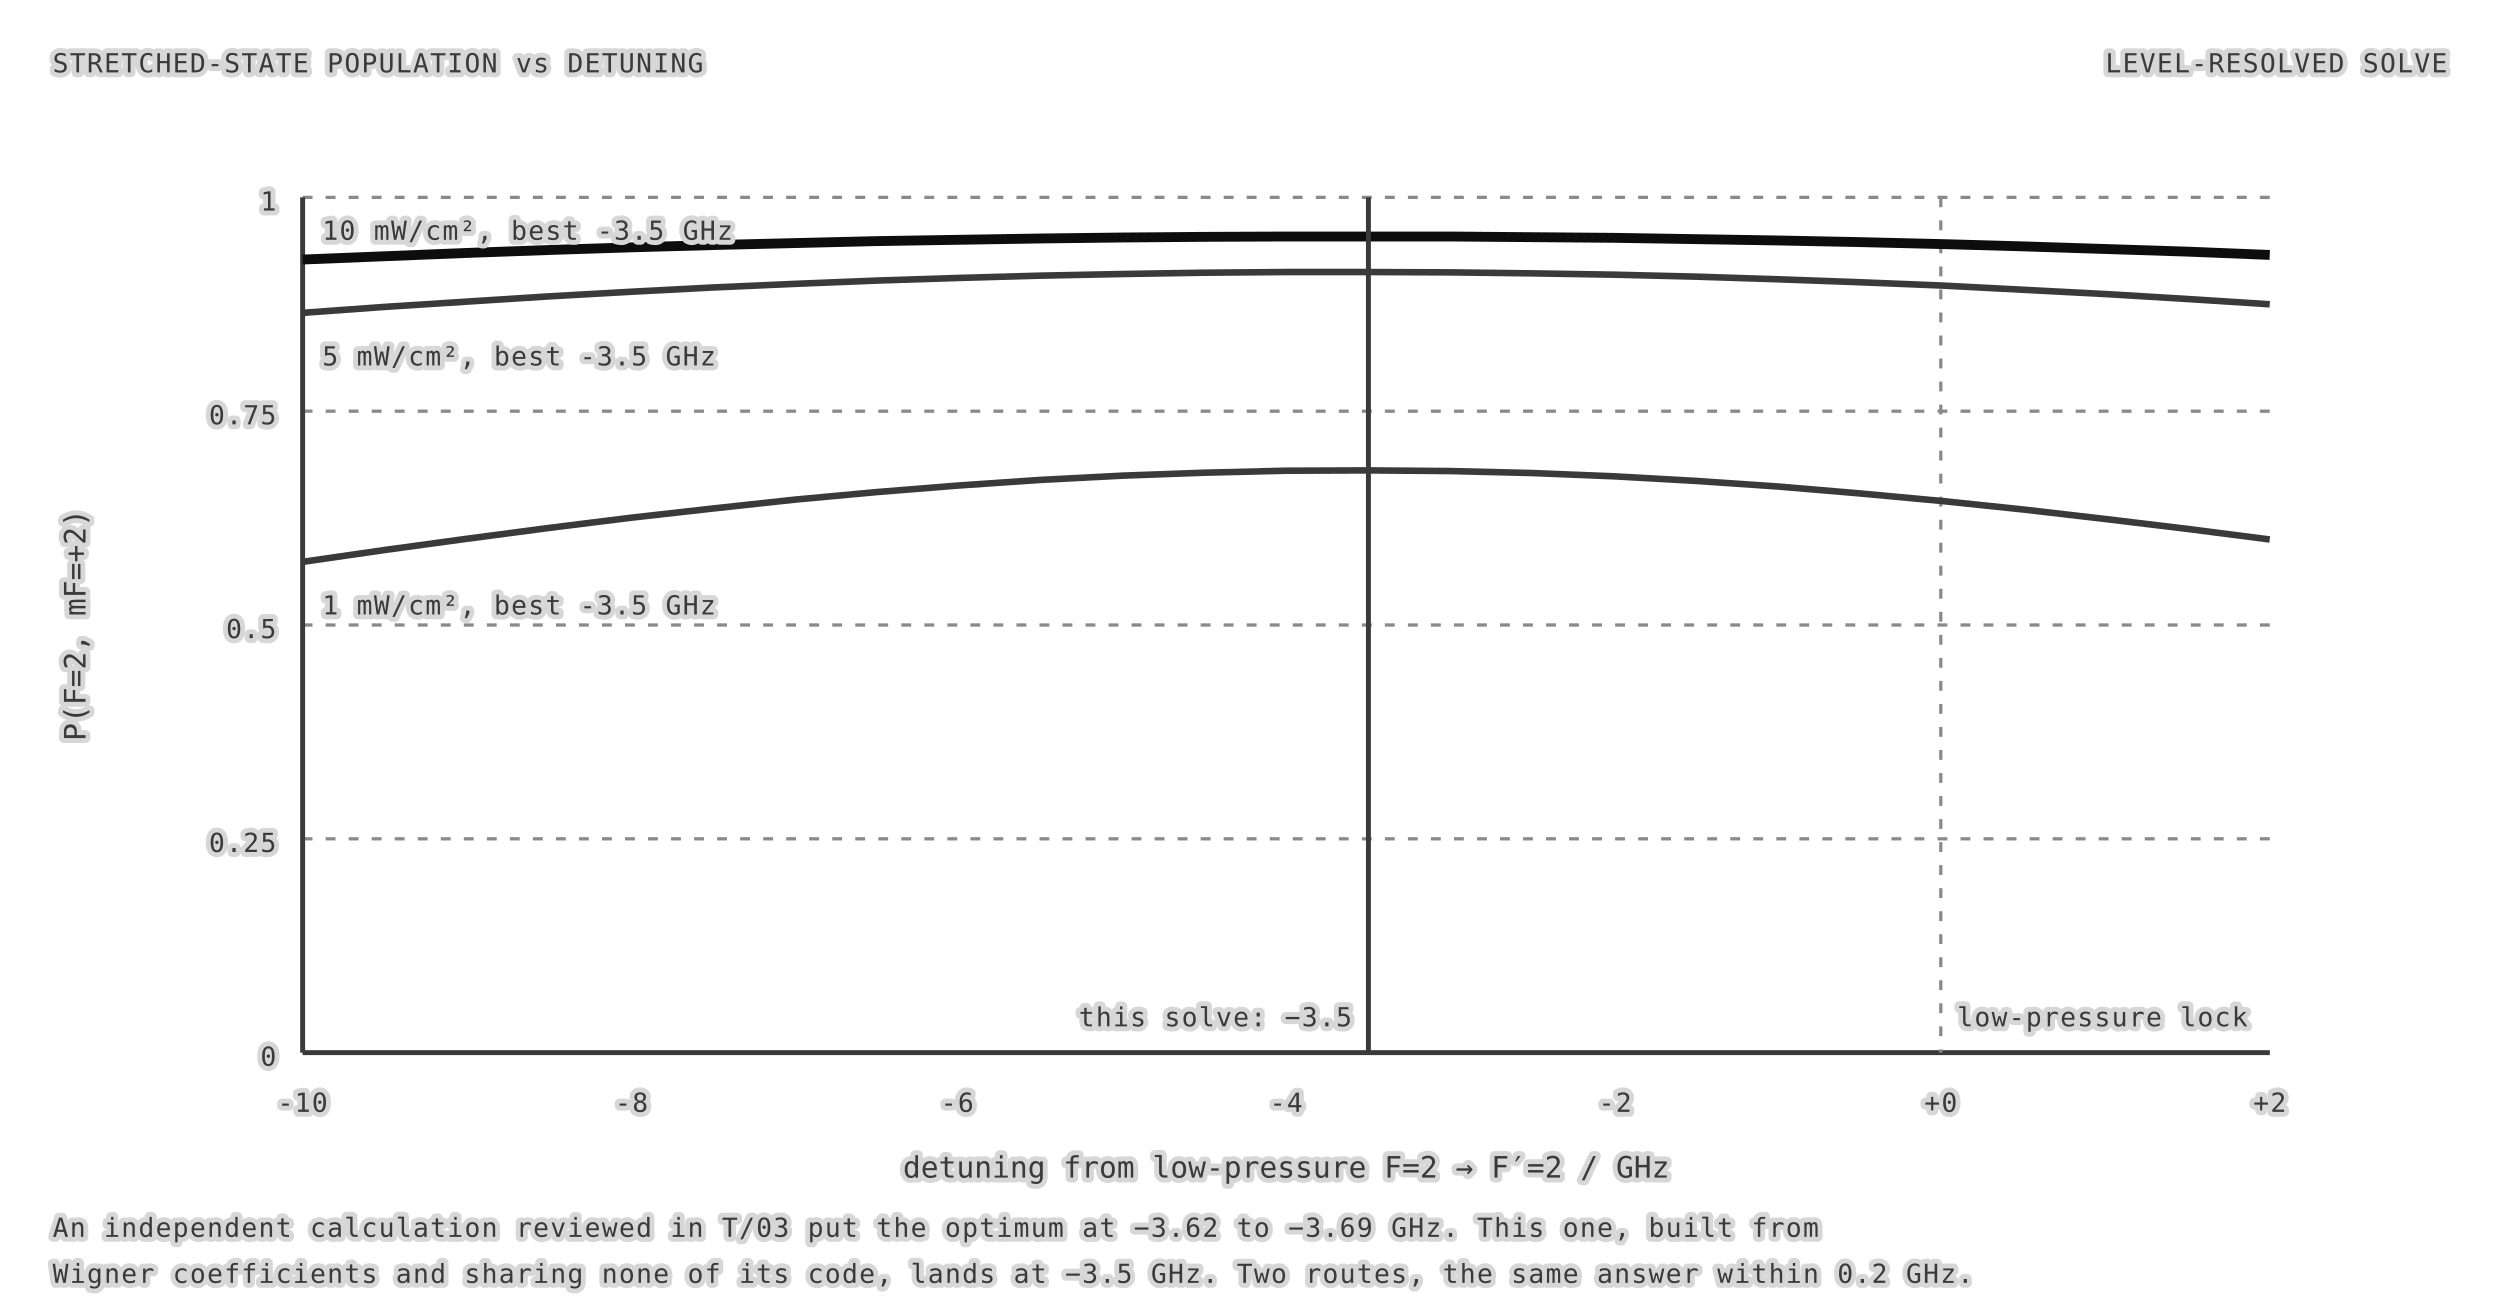
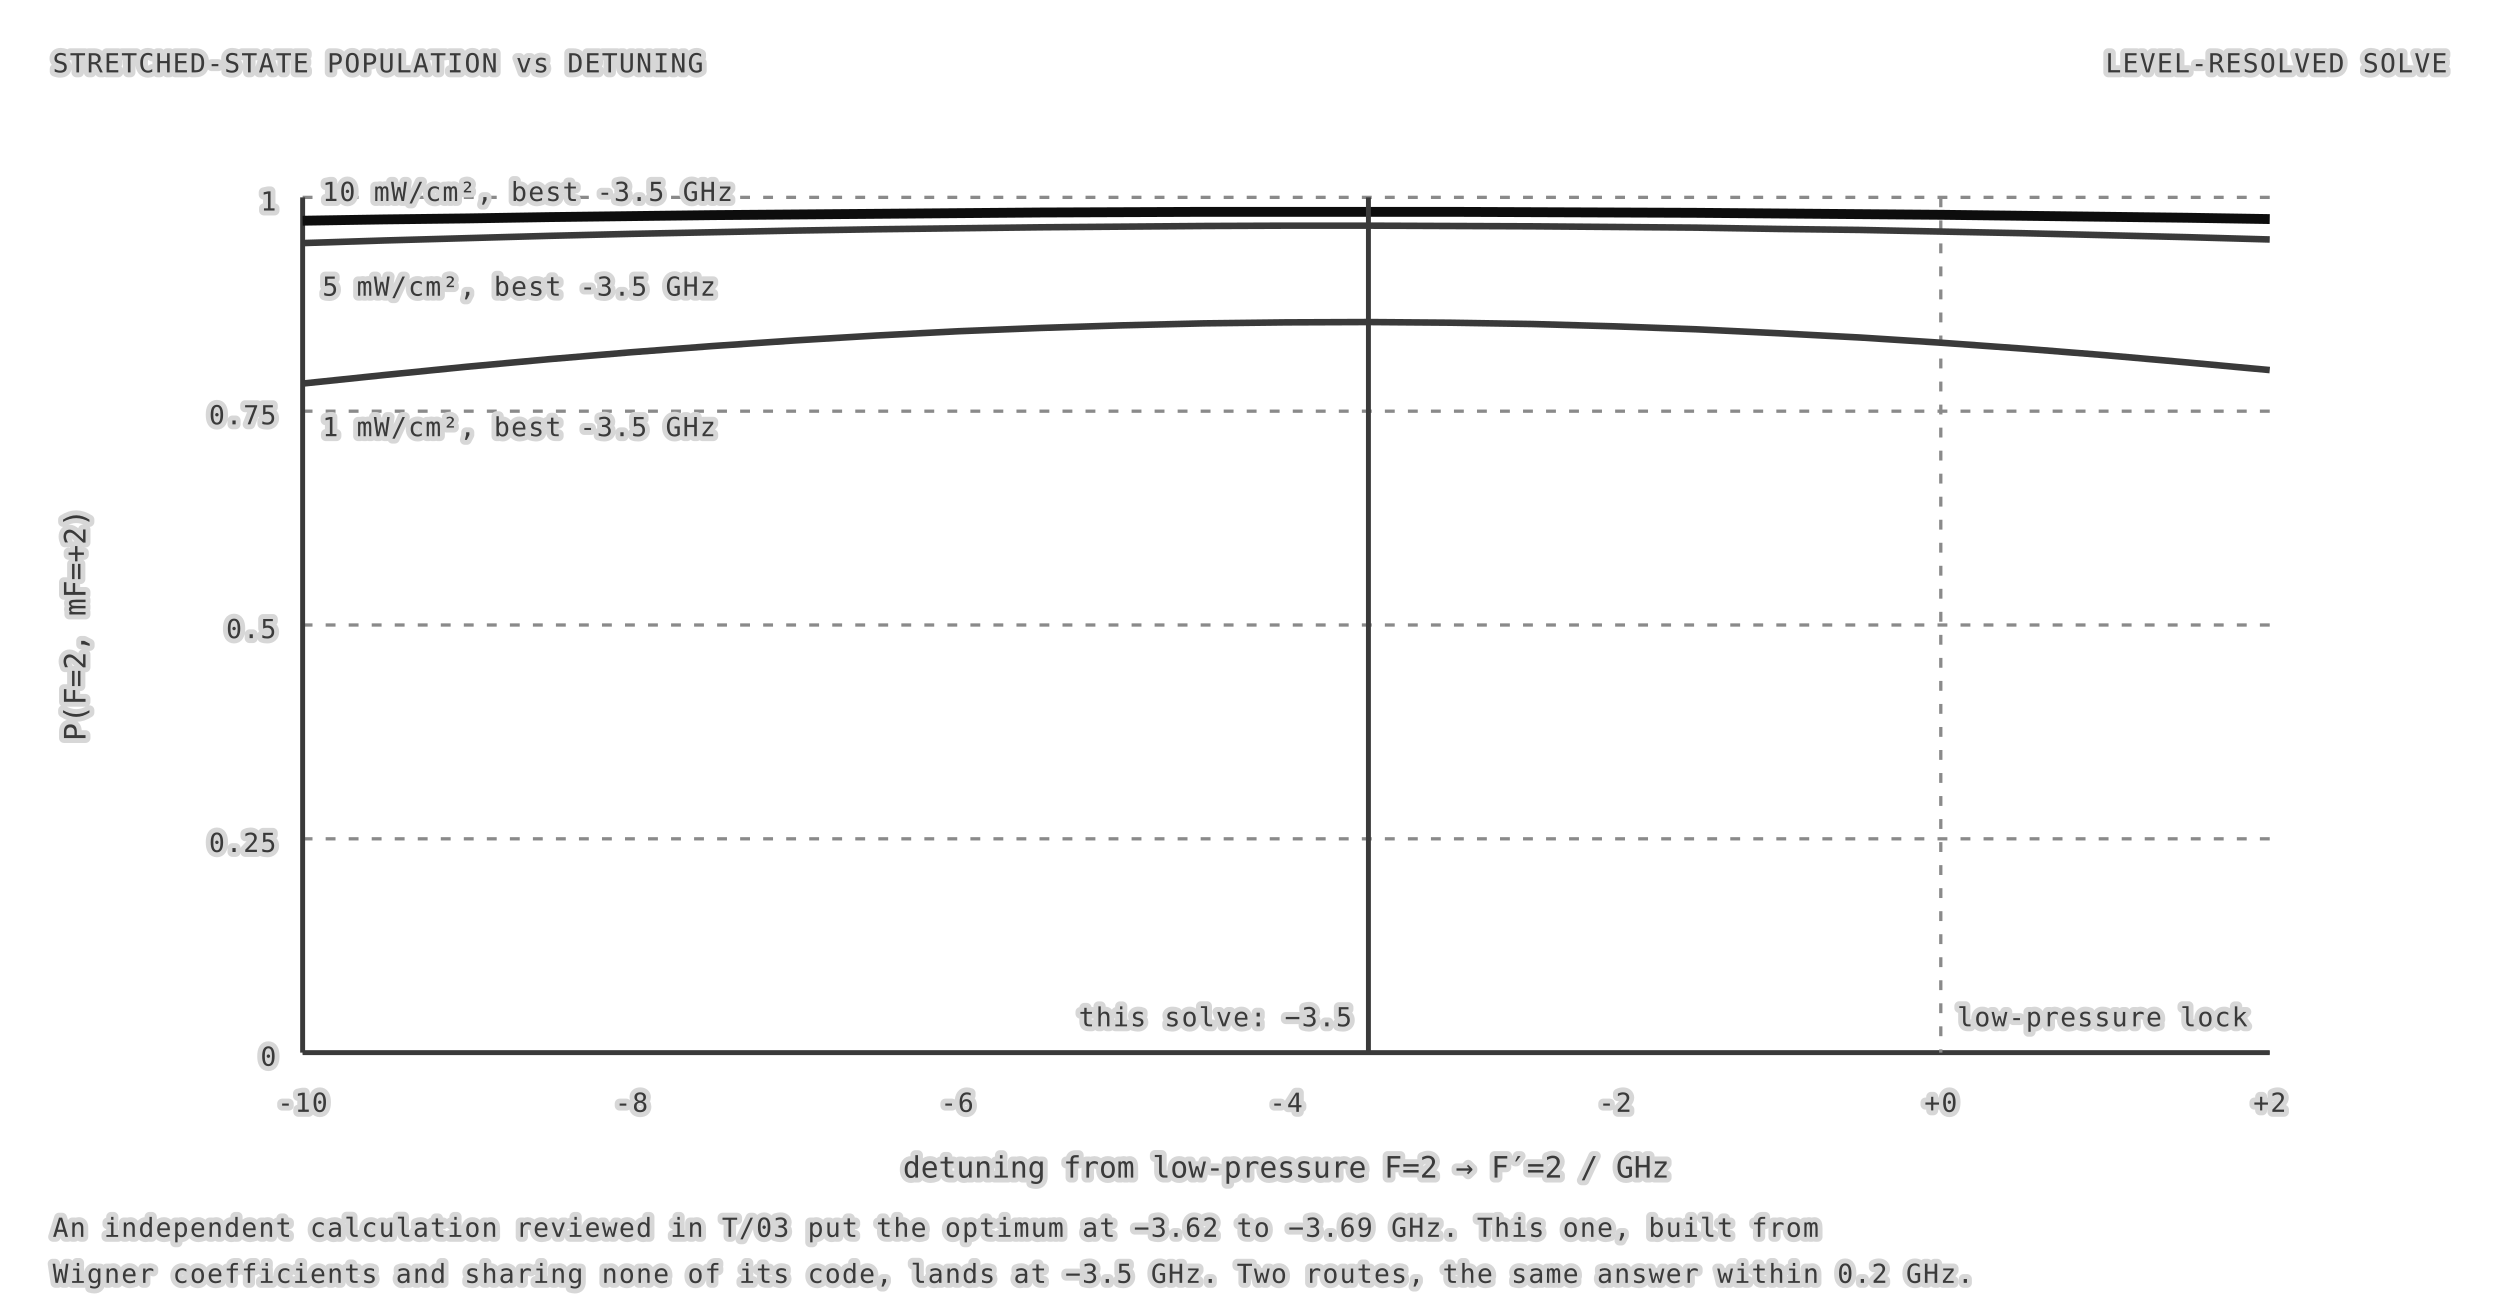
<svg xmlns="http://www.w3.org/2000/svg" viewBox="0 0 760 400" role="img" aria-labelledby="st sd" class="lvl">
  <style>
  .lvl{font-family:"IBM Plex Mono","SF Mono",monospace}
  .l{stroke:var(--t0,#0d0d0d);stroke-width:3;fill:none}
  .m{stroke:var(--t1,#3a3a3a);stroke-width:2;fill:none}
  .thin{stroke:var(--t1,#3a3a3a);stroke-width:1.5;fill:none}
  .dash{stroke:var(--t2,#8a8a8a);stroke-width:1;stroke-dasharray:3 4;fill:none}
  .bar{fill:var(--t0,#0d0d0d)} .bar2{fill:var(--t2,#8a8a8a)}
  text{fill:var(--t0,#0d0d0d);font-size:11px}
  .sm{font-size:9px;fill:var(--t1,#3a3a3a)}
  .xs{font-size:8px;fill:var(--t1,#3a3a3a);letter-spacing:.05em}
  /* A label that lands on a gridline or a curve is unreadable. Paint the
     ground colour behind the glyphs first, then the glyphs. */
  .xs,.sm{paint-order:stroke fill;stroke:var(--t3,#d7d7d7);stroke-width:3px;
    stroke-linejoin:round}
</style>
  <text x="16" y="22" class="xs">STRETCHED-STATE POPULATION vs DETUNING</text>
  <text x="744" y="22" class="xs" text-anchor="end">LEVEL-RESOLVED SOLVE</text>
  <line x1="92" y1="320" x2="690" y2="320" class="dash" />
  <text x="84" y="324" class="xs" text-anchor="end">0</text>
  <line x1="92" y1="255" x2="690" y2="255" class="dash" />
  <text x="84" y="259" class="xs" text-anchor="end">0.25</text>
  <line x1="92" y1="190" x2="690" y2="190" class="dash" />
  <text x="84" y="194" class="xs" text-anchor="end">0.5</text>
  <line x1="92" y1="125" x2="690" y2="125" class="dash" />
  <text x="84" y="129" class="xs" text-anchor="end">0.75</text>
  <line x1="92" y1="60" x2="690" y2="60" class="dash" />
  <text x="84" y="64" class="xs" text-anchor="end">1</text>
  <text x="92" y="338" class="xs" text-anchor="middle">-10</text>
  <text x="192" y="338" class="xs" text-anchor="middle">-8</text>
  <text x="291" y="338" class="xs" text-anchor="middle">-6</text>
  <text x="391" y="338" class="xs" text-anchor="middle">-4</text>
  <text x="491" y="338" class="xs" text-anchor="middle">-2</text>
  <text x="590" y="338" class="xs" text-anchor="middle">+0</text>
  <text x="690" y="338" class="xs" text-anchor="middle">+2</text>
  <line x1="92" y1="320" x2="690" y2="320" class="thin" />
  <line x1="92" y1="320" x2="92" y2="60" class="thin" />
  <text x="391.0" y="358" class="sm" text-anchor="middle">detuning from low-pressure F=2 → F′=2 / GHz</text>
  <text x="26" y="190.0" class="sm" transform="rotate(-90 26 190.0)" text-anchor="middle">P(F=2, mF=+2)</text>
  <line x1="590" y1="60" x2="590" y2="320" class="dash" />
  <text x="595" y="312" class="xs">low-pressure lock</text>
-   <polyline class="l" points="92.0,78.9 116.9,77.9 141.8,76.9 166.8,76.0 191.7,75.2 216.6,74.5 241.5,73.9 266.4,73.3 291.3,72.9 316.2,72.5 341.2,72.2 366.1,72.0 391.0,71.9 415.9,71.9 440.8,71.9 465.8,72.1 490.7,72.3 515.6,72.7 540.5,73.1 565.4,73.6 590.3,74.2 615.2,74.9 640.2,75.7 665.1,76.5 690.0,77.5" />
-   <polyline class="m" points="92.0,95.1 116.9,93.3 141.8,91.7 166.8,90.1 191.7,88.7 216.6,87.4 241.5,86.3 266.4,85.3 291.3,84.5 316.2,83.8 341.2,83.3 366.1,82.9 391.0,82.7 415.9,82.7 440.8,82.8 465.8,83.1 490.7,83.5 515.6,84.1 540.5,84.9 565.4,85.8 590.3,86.8 615.2,88.1 640.2,89.4 665.1,90.9 690.0,92.5" />
-   <polyline class="m" points="92.0,170.8 116.9,167.2 141.8,163.8 166.8,160.5 191.7,157.4 216.6,154.6 241.5,151.9 266.4,149.6 291.3,147.6 316.2,145.9 341.2,144.6 366.1,143.7 391.0,143.1 415.9,143.0 440.8,143.2 465.8,143.8 490.7,144.8 515.6,146.2 540.5,147.9 565.4,150.0 590.3,152.3 615.2,154.9 640.2,157.8 665.1,160.8 690.0,164.0" />
-   <text x="98" y="72.9" class="xs">10 mW/cm², best -3.5 GHz</text>
-   <text x="98" y="111.1" class="xs">5 mW/cm², best -3.5 GHz</text>
-   <text x="98" y="186.8" class="xs">1 mW/cm², best -3.5 GHz</text>
+   <polyline class="l" points="92.0,67.1 116.9,66.7 141.8,66.4 166.8,66.0 191.7,65.7 216.6,65.4 241.5,65.2 266.4,65.0 291.3,64.8 316.2,64.6 341.2,64.5 366.1,64.4 391.0,64.4 415.9,64.4 440.8,64.4 465.8,64.5 490.7,64.6 515.6,64.7 540.5,64.9 565.4,65.1 590.3,65.3 615.2,65.6 640.2,65.9 665.1,66.2 690.0,66.6" />
+   <polyline class="m" points="92.0,73.9 116.9,73.1 141.8,72.4 166.8,71.7 191.7,71.1 216.6,70.6 241.5,70.1 266.4,69.7 291.3,69.4 316.2,69.1 341.2,68.9 366.1,68.7 391.0,68.6 415.9,68.6 440.8,68.7 465.8,68.8 490.7,69.0 515.6,69.2 540.5,69.6 565.4,69.9 590.3,70.4 615.2,70.9 640.2,71.5 665.1,72.1 690.0,72.8" />
+   <polyline class="m" points="92.0,116.6 116.9,114.0 141.8,111.5 166.8,109.2 191.7,107.1 216.6,105.2 241.5,103.5 266.4,102.0 291.3,100.7 316.2,99.7 341.2,98.9 366.1,98.3 391.0,98.0 415.9,97.9 440.8,98.1 465.8,98.5 490.7,99.2 515.6,100.1 540.5,101.3 565.4,102.6 590.3,104.2 615.2,106.0 640.2,108.0 665.1,110.2 690.0,112.5" />
+   <text x="98" y="61.1" class="xs">10 mW/cm², best -3.5 GHz</text>
+   <text x="98" y="89.9" class="xs">5 mW/cm², best -3.5 GHz</text>
+   <text x="98" y="132.6" class="xs">1 mW/cm², best -3.5 GHz</text>
  <line x1="416" y1="60" x2="416" y2="320" class="thin" />
  <text x="411" y="312" class="xs" text-anchor="end">this solve: −3.5</text>
  <text x="16" y="376" class="xs">An independent calculation reviewed in T/03 put the optimum at −3.62 to −3.69 GHz. This one, built from</text>
  <text x="16" y="390" class="xs">Wigner coefficients and sharing none of its code, lands at −3.5 GHz. Two routes, the same answer within 0.2 GHz.</text>
</svg>
